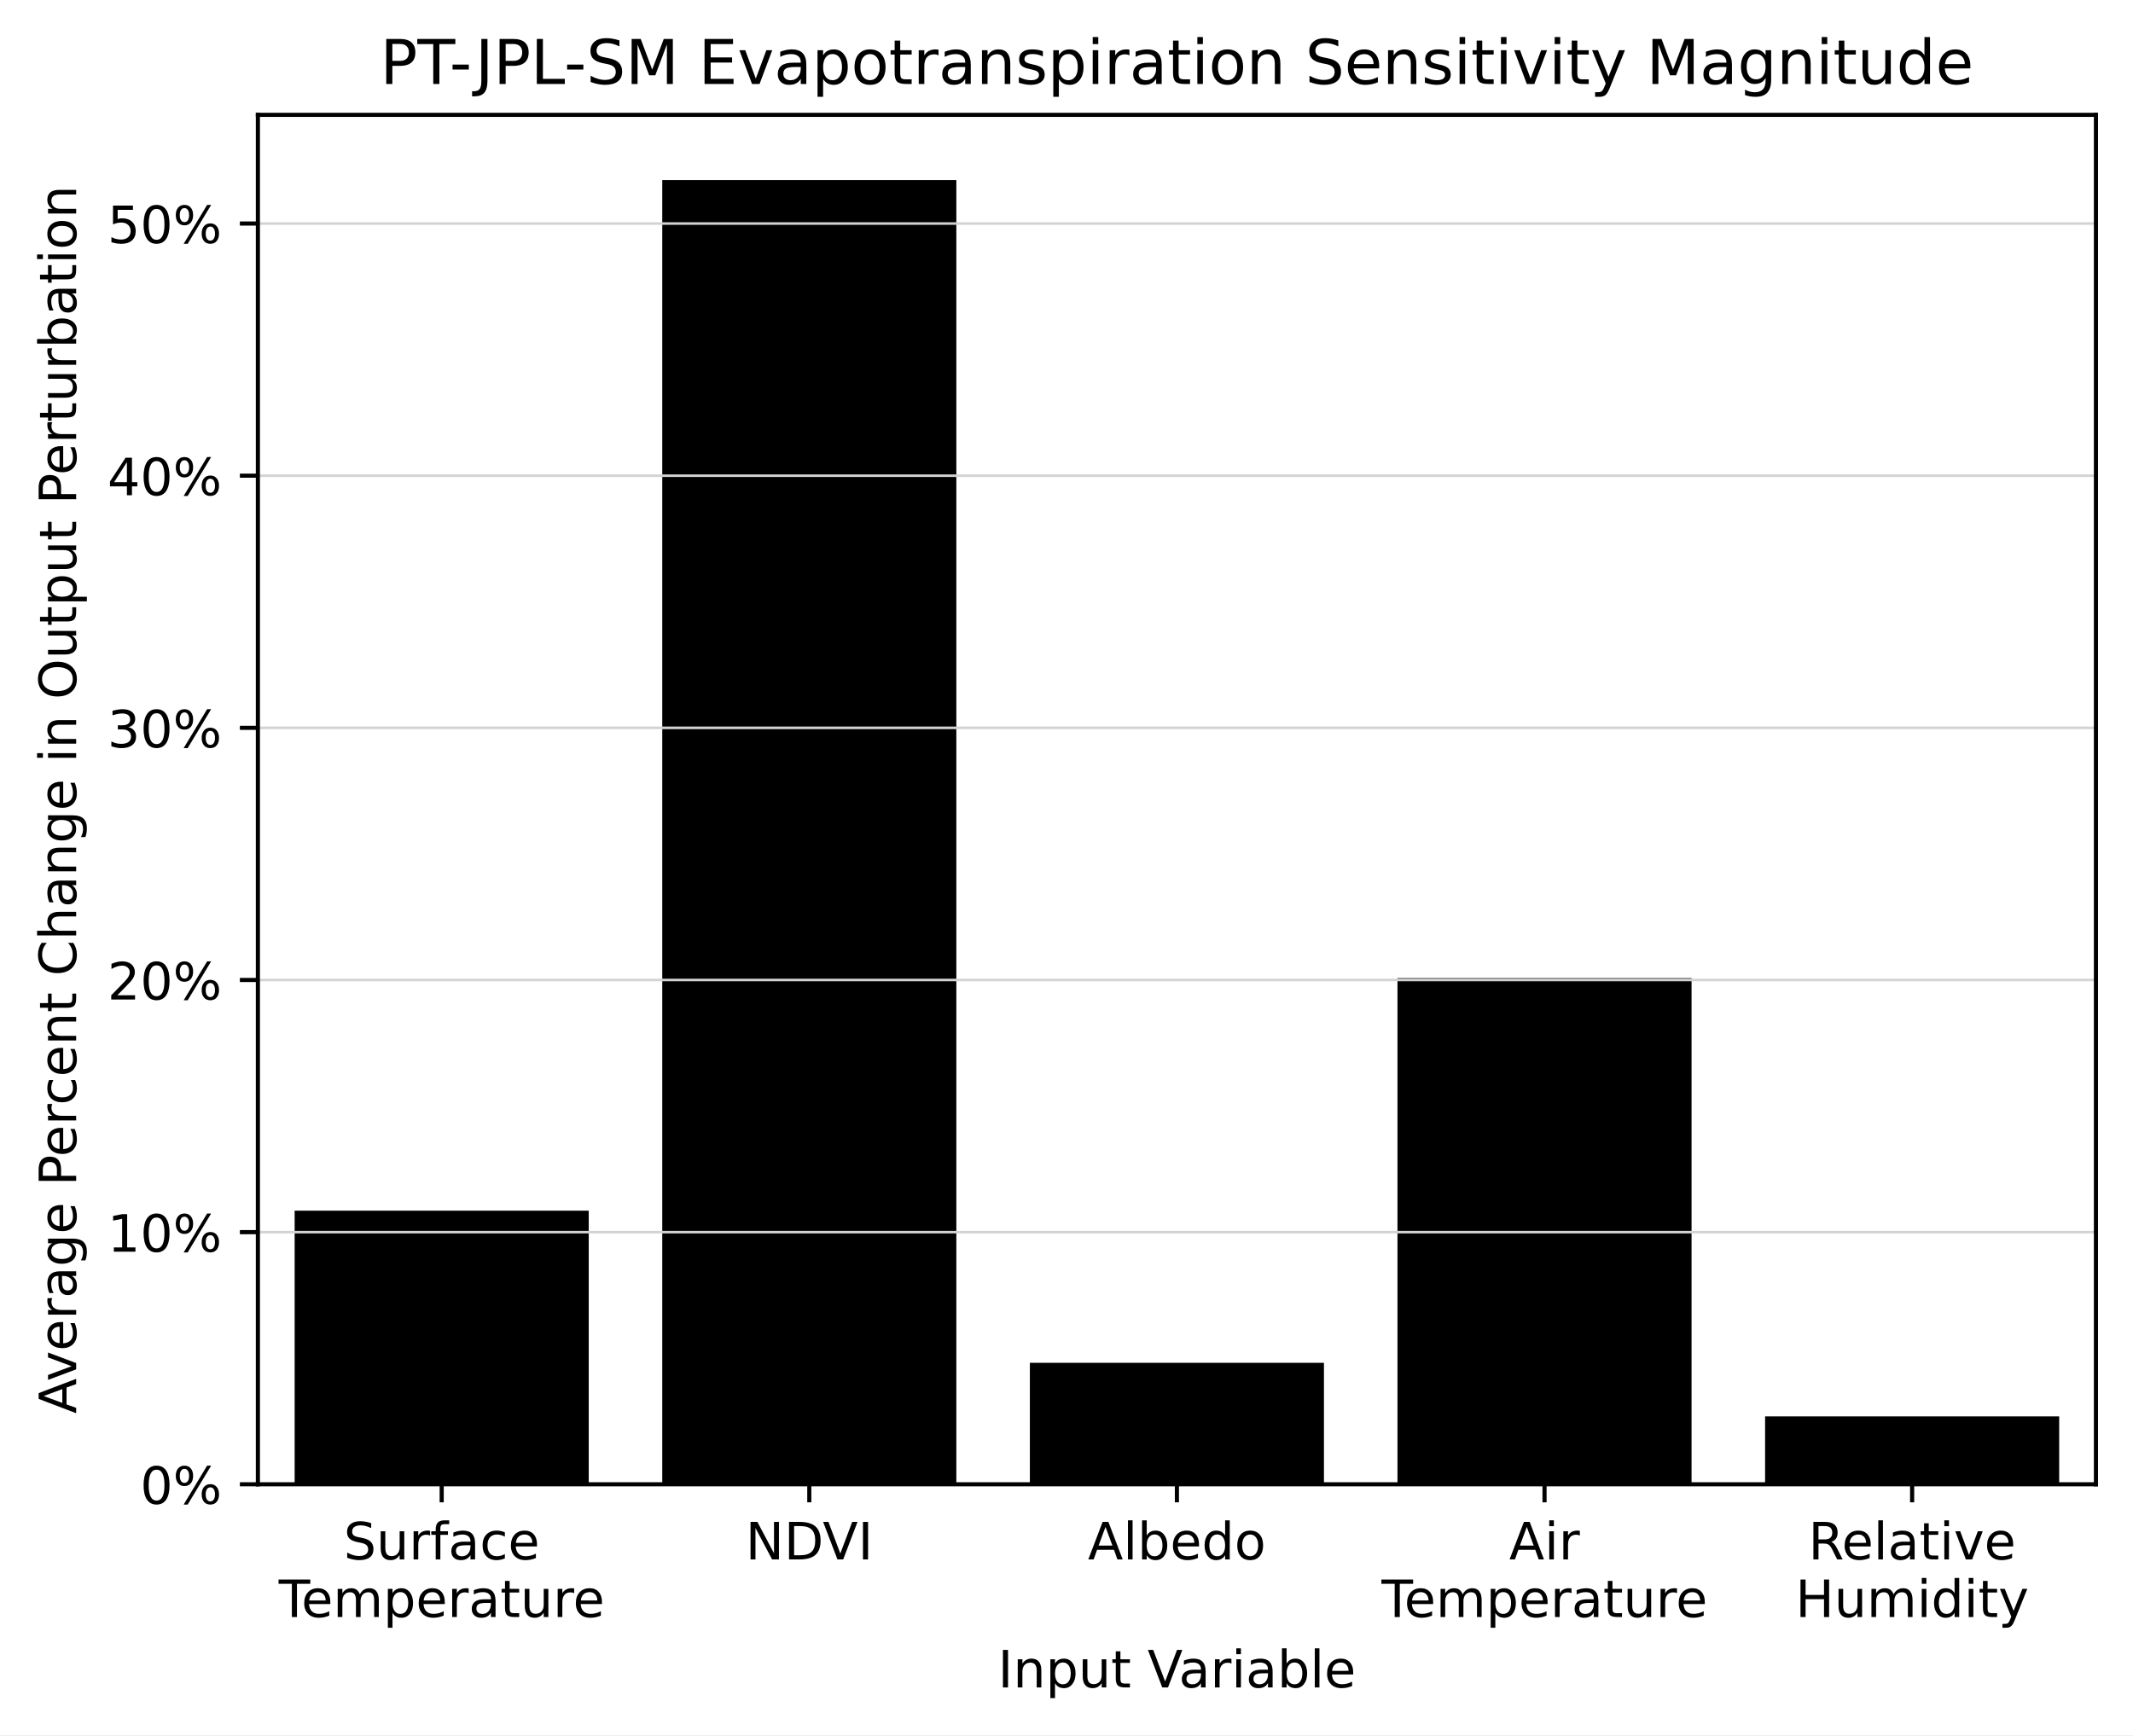
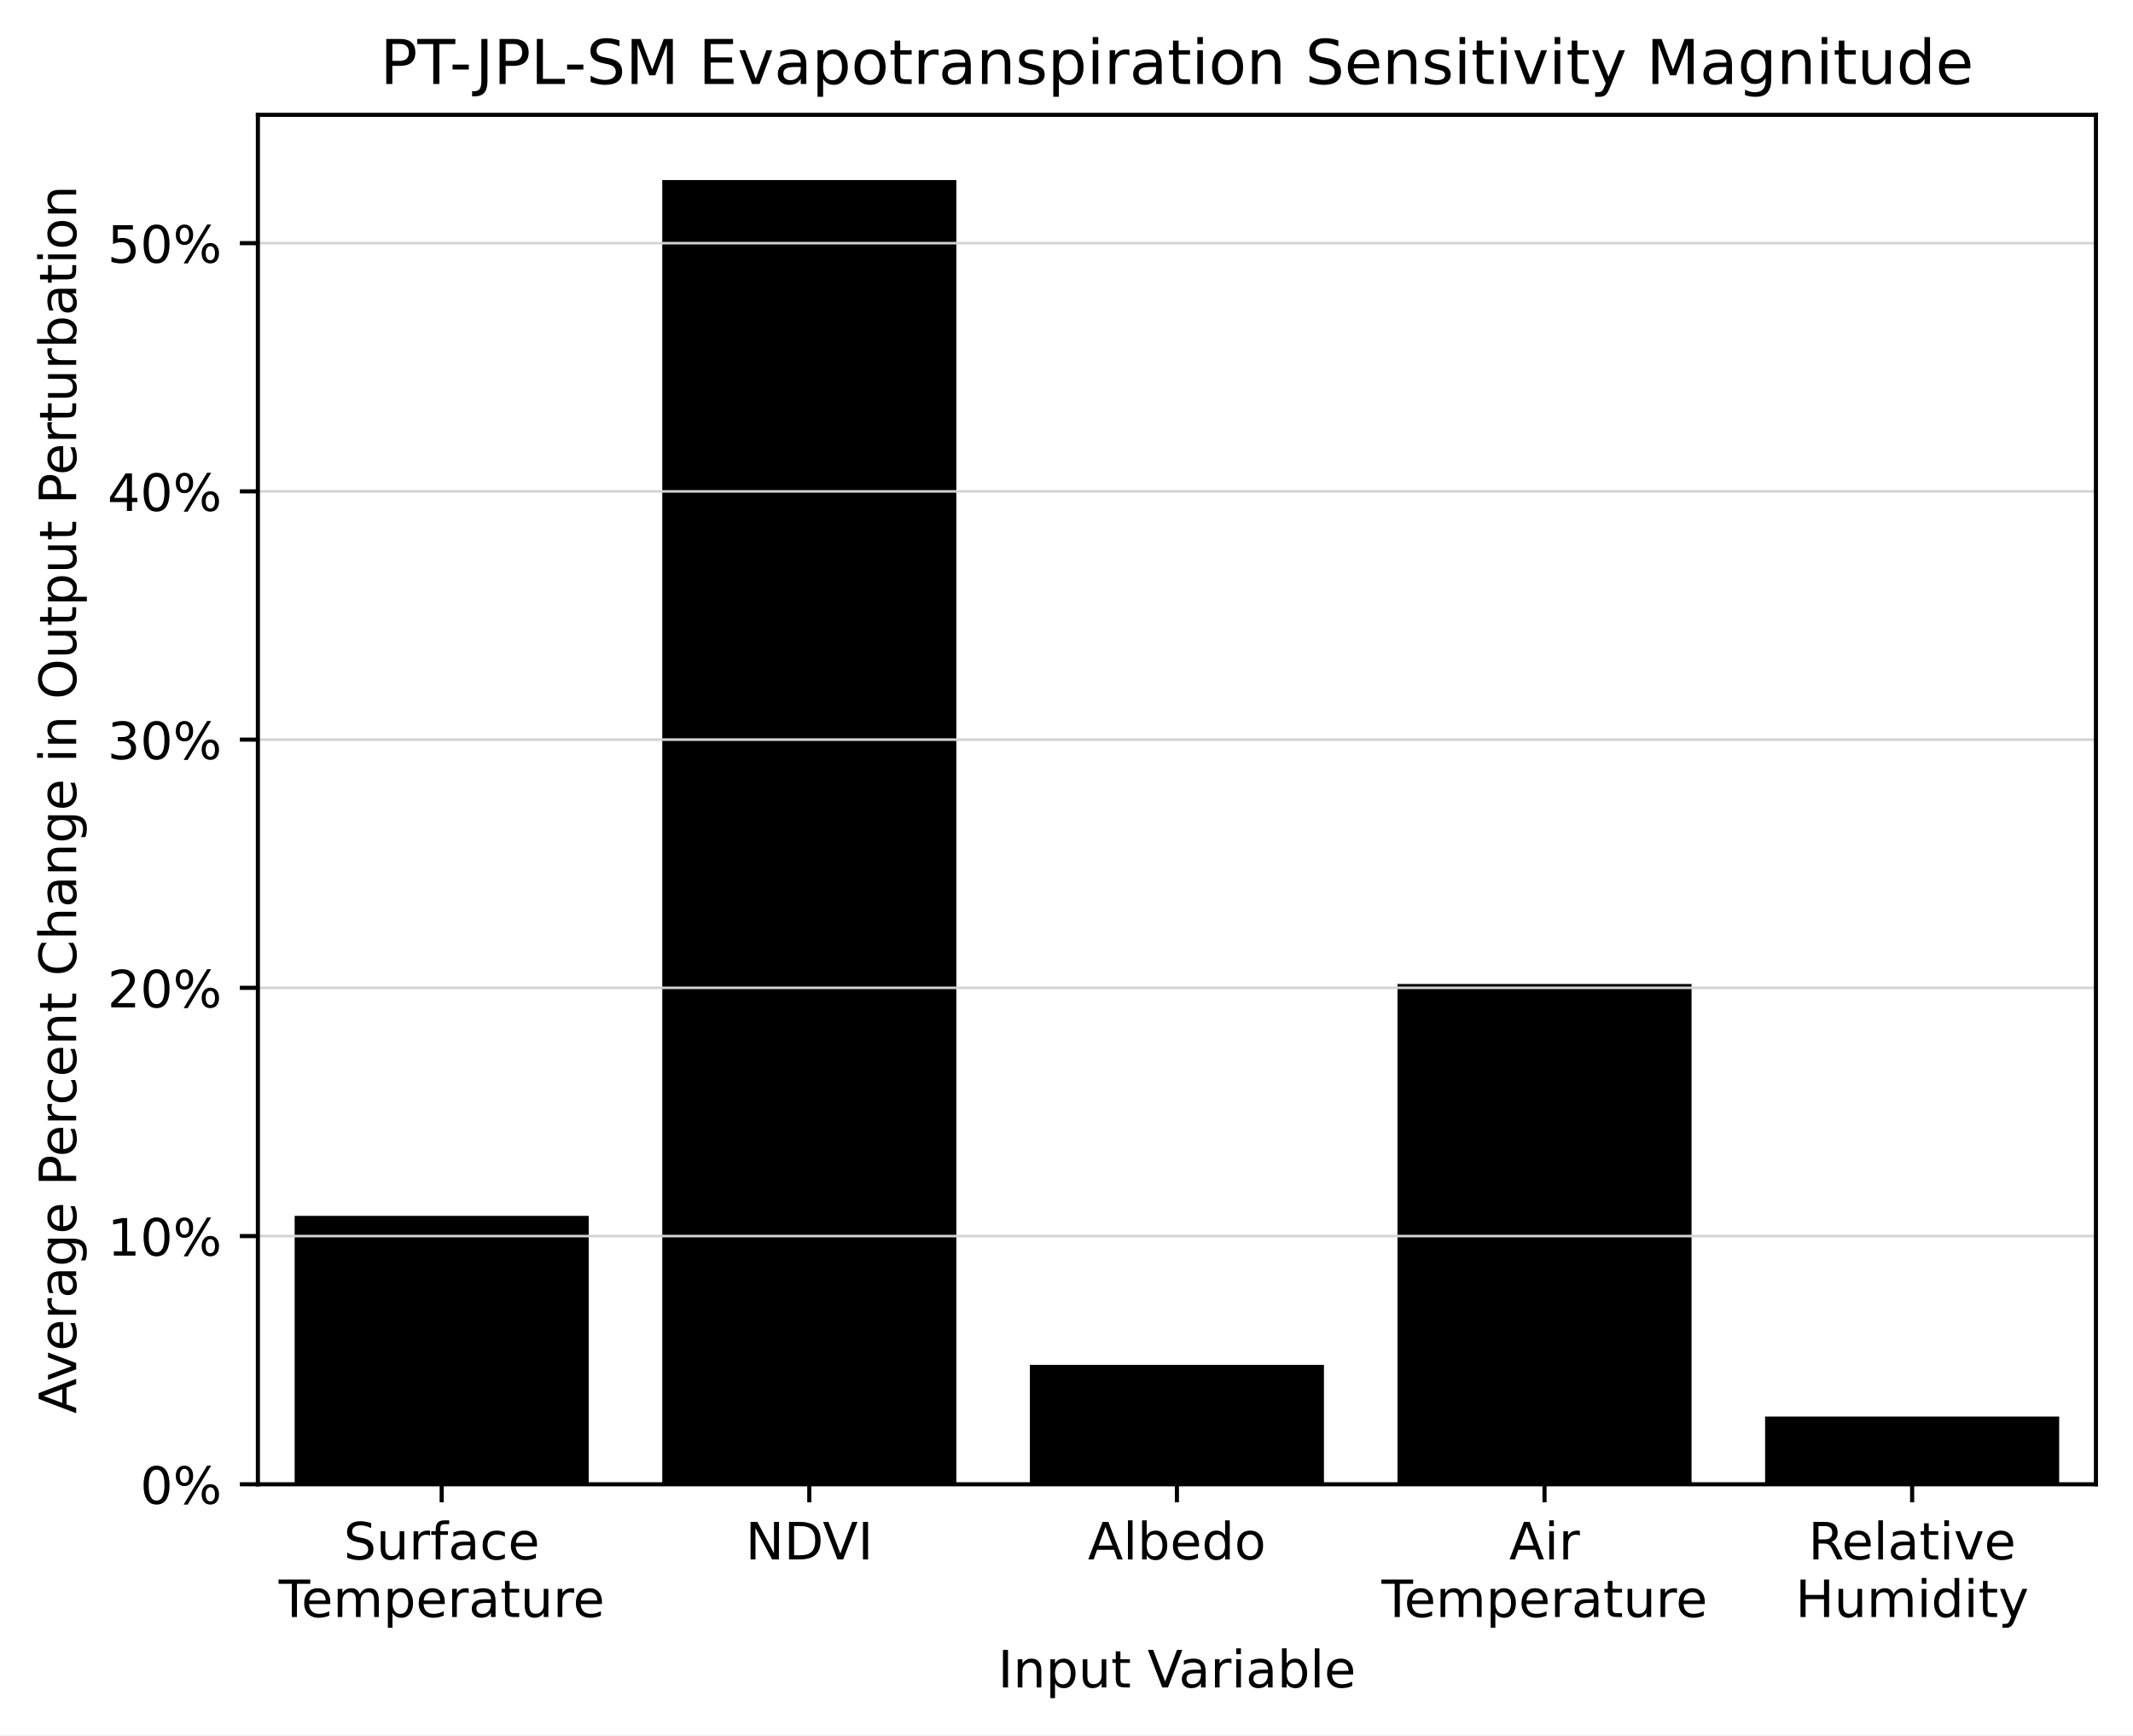
<svg xmlns="http://www.w3.org/2000/svg" xmlns:xlink="http://www.w3.org/1999/xlink" width="414.425pt" height="337.184pt" viewBox="0 0 414.425 337.184" version="1.1">
  <defs>
    <style type="text/css">*{stroke-linejoin: round; stroke-linecap: butt}</style>
  </defs>
  <g id="figure_1">
    <g id="patch_1">
      <path d="M 0 337.184  L 414.425 337.184  L 414.425 0  L 0 0  z " style="fill: #ffffff" />
    </g>
    <g id="axes_1">
      <g id="patch_2">
        <path d="M 50.105 288.43  L 407.225 288.43  L 407.225 22.318  L 50.105 22.318  z " style="fill: #ffffff" />
      </g>
      <g id="patch_3">
-         <path d="M 57.247 288.43  L 114.386 288.43  L 114.386 235.263  L 57.247 235.263  z " clip-path="url(#p937d902b0f)" />
+         <path d="M 57.247 288.43  L 114.386 288.43  L 114.386 236.271  L 57.247 236.271  z " clip-path="url(#p1e5cb70c70)" />
      </g>
      <g id="patch_4">
-         <path d="M 128.671 288.43  L 185.81 288.43  L 185.81 34.99  L 128.671 34.99  z " clip-path="url(#p937d902b0f)" />
+         <path d="M 128.671 288.43  L 185.81 288.43  L 185.81 34.99  L 128.671 34.99  z " clip-path="url(#p1e5cb70c70)" />
      </g>
      <g id="patch_5">
-         <path d="M 200.095 288.43  L 257.234 288.43  L 257.234 264.824  L 200.095 264.824  z " clip-path="url(#p937d902b0f)" />
+         <path d="M 200.095 288.43  L 257.234 288.43  L 257.234 265.218  L 200.095 265.218  z " clip-path="url(#p1e5cb70c70)" />
      </g>
      <g id="patch_6">
-         <path d="M 271.519 288.43  L 328.658 288.43  L 328.658 190.077  L 271.519 190.077  z " clip-path="url(#p937d902b0f)" />
+         <path d="M 271.519 288.43  L 328.658 288.43  L 328.658 191.206  L 271.519 191.206  z " clip-path="url(#p1e5cb70c70)" />
      </g>
      <g id="patch_7">
-         <path d="M 342.943 288.43  L 400.082 288.43  L 400.082 275.229  L 342.943 275.229  z " clip-path="url(#p937d902b0f)" />
+         <path d="M 342.943 288.43  L 400.082 288.43  L 400.082 275.267  L 342.943 275.267  z " clip-path="url(#p1e5cb70c70)" />
      </g>
      <g id="matplotlib.axis_1">
        <g id="xtick_1">
          <g id="line2d_1">
            <defs>
-               <path id="m891c4b755e" d="M 0 0  L 0 3.5  " style="stroke: #000000; stroke-width: 0.8" />
+               <path id="m67c8a18d00" d="M 0 0  L 0 3.5  " style="stroke: #000000; stroke-width: 0.8" />
            </defs>
            <g>
-               <use xlink:href="#m891c4b755e" x="85.817" y="288.43" style="stroke: #000000; stroke-width: 0.8" />
+               <use xlink:href="#m67c8a18d00" x="85.817" y="288.43" style="stroke: #000000; stroke-width: 0.8" />
            </g>
          </g>
          <g id="text_1">
            <g transform="translate(66.76825 303.0286) scale(0.1 -0.1)">
              <defs>
                <path id="DejaVuSans-53" d="M 3425 4513  L 3425 3897  Q 3066 4069 2747 4153  Q 2428 4238 2131 4238  Q 1616 4238 1336 4038  Q 1056 3838 1056 3469  Q 1056 3159 1242 3001  Q 1428 2844 1947 2747  L 2328 2669  Q 3034 2534 3370 2195  Q 3706 1856 3706 1288  Q 3706 609 3251 259  Q 2797 -91 1919 -91  Q 1588 -91 1214 -16  Q 841 59 441 206  L 441 856  Q 825 641 1194 531  Q 1563 422 1919 422  Q 2459 422 2753 634  Q 3047 847 3047 1241  Q 3047 1584 2836 1778  Q 2625 1972 2144 2069  L 1759 2144  Q 1053 2284 737 2584  Q 422 2884 422 3419  Q 422 4038 858 4394  Q 1294 4750 2059 4750  Q 2388 4750 2728 4690  Q 3069 4631 3425 4513  z " transform="scale(0.015625)" />
                <path id="DejaVuSans-75" d="M 544 1381  L 544 3500  L 1119 3500  L 1119 1403  Q 1119 906 1312 657  Q 1506 409 1894 409  Q 2359 409 2629 706  Q 2900 1003 2900 1516  L 2900 3500  L 3475 3500  L 3475 0  L 2900 0  L 2900 538  Q 2691 219 2414 64  Q 2138 -91 1772 -91  Q 1169 -91 856 284  Q 544 659 544 1381  z M 1991 3584  L 1991 3584  z " transform="scale(0.015625)" />
                <path id="DejaVuSans-72" d="M 2631 2963  Q 2534 3019 2420 3045  Q 2306 3072 2169 3072  Q 1681 3072 1420 2755  Q 1159 2438 1159 1844  L 1159 0  L 581 0  L 581 3500  L 1159 3500  L 1159 2956  Q 1341 3275 1631 3429  Q 1922 3584 2338 3584  Q 2397 3584 2469 3576  Q 2541 3569 2628 3553  L 2631 2963  z " transform="scale(0.015625)" />
                <path id="DejaVuSans-66" d="M 2375 4863  L 2375 4384  L 1825 4384  Q 1516 4384 1395 4259  Q 1275 4134 1275 3809  L 1275 3500  L 2222 3500  L 2222 3053  L 1275 3053  L 1275 0  L 697 0  L 697 3053  L 147 3053  L 147 3500  L 697 3500  L 697 3744  Q 697 4328 969 4595  Q 1241 4863 1831 4863  L 2375 4863  z " transform="scale(0.015625)" />
                <path id="DejaVuSans-61" d="M 2194 1759  Q 1497 1759 1228 1600  Q 959 1441 959 1056  Q 959 750 1161 570  Q 1363 391 1709 391  Q 2188 391 2477 730  Q 2766 1069 2766 1631  L 2766 1759  L 2194 1759  z M 3341 1997  L 3341 0  L 2766 0  L 2766 531  Q 2569 213 2275 61  Q 1981 -91 1556 -91  Q 1019 -91 701 211  Q 384 513 384 1019  Q 384 1609 779 1909  Q 1175 2209 1959 2209  L 2766 2209  L 2766 2266  Q 2766 2663 2505 2880  Q 2244 3097 1772 3097  Q 1472 3097 1187 3025  Q 903 2953 641 2809  L 641 3341  Q 956 3463 1253 3523  Q 1550 3584 1831 3584  Q 2591 3584 2966 3190  Q 3341 2797 3341 1997  z " transform="scale(0.015625)" />
                <path id="DejaVuSans-63" d="M 3122 3366  L 3122 2828  Q 2878 2963 2633 3030  Q 2388 3097 2138 3097  Q 1578 3097 1268 2742  Q 959 2388 959 1747  Q 959 1106 1268 751  Q 1578 397 2138 397  Q 2388 397 2633 464  Q 2878 531 3122 666  L 3122 134  Q 2881 22 2623 -34  Q 2366 -91 2075 -91  Q 1284 -91 818 406  Q 353 903 353 1747  Q 353 2603 823 3093  Q 1294 3584 2113 3584  Q 2378 3584 2631 3529  Q 2884 3475 3122 3366  z " transform="scale(0.015625)" />
                <path id="DejaVuSans-65" d="M 3597 1894  L 3597 1613  L 953 1613  Q 991 1019 1311 708  Q 1631 397 2203 397  Q 2534 397 2845 478  Q 3156 559 3463 722  L 3463 178  Q 3153 47 2828 -22  Q 2503 -91 2169 -91  Q 1331 -91 842 396  Q 353 884 353 1716  Q 353 2575 817 3079  Q 1281 3584 2069 3584  Q 2775 3584 3186 3129  Q 3597 2675 3597 1894  z M 3022 2063  Q 3016 2534 2758 2815  Q 2500 3097 2075 3097  Q 1594 3097 1305 2825  Q 1016 2553 972 2059  L 3022 2063  z " transform="scale(0.015625)" />
              </defs>
              <use xlink:href="#DejaVuSans-53" />
              <use xlink:href="#DejaVuSans-75" transform="translate(63.47656 0)" />
              <use xlink:href="#DejaVuSans-72" transform="translate(126.8555 0)" />
              <use xlink:href="#DejaVuSans-66" transform="translate(167.9688 0)" />
              <use xlink:href="#DejaVuSans-61" transform="translate(203.1738 0)" />
              <use xlink:href="#DejaVuSans-63" transform="translate(264.4531 0)" />
              <use xlink:href="#DejaVuSans-65" transform="translate(319.4336 0)" />
            </g>
            <g transform="translate(54.14716 314.2264) scale(0.1 -0.1)">
              <defs>
                <path id="DejaVuSans-54" d="M -19 4666  L 3928 4666  L 3928 4134  L 2272 4134  L 2272 0  L 1638 0  L 1638 4134  L -19 4134  L -19 4666  z " transform="scale(0.015625)" />
                <path id="DejaVuSans-6d" d="M 3328 2828  Q 3544 3216 3844 3400  Q 4144 3584 4550 3584  Q 5097 3584 5394 3201  Q 5691 2819 5691 2113  L 5691 0  L 5113 0  L 5113 2094  Q 5113 2597 4934 2840  Q 4756 3084 4391 3084  Q 3944 3084 3684 2787  Q 3425 2491 3425 1978  L 3425 0  L 2847 0  L 2847 2094  Q 2847 2600 2669 2842  Q 2491 3084 2119 3084  Q 1678 3084 1418 2786  Q 1159 2488 1159 1978  L 1159 0  L 581 0  L 581 3500  L 1159 3500  L 1159 2956  Q 1356 3278 1631 3431  Q 1906 3584 2284 3584  Q 2666 3584 2933 3390  Q 3200 3197 3328 2828  z " transform="scale(0.015625)" />
                <path id="DejaVuSans-70" d="M 1159 525  L 1159 -1331  L 581 -1331  L 581 3500  L 1159 3500  L 1159 2969  Q 1341 3281 1617 3432  Q 1894 3584 2278 3584  Q 2916 3584 3314 3078  Q 3713 2572 3713 1747  Q 3713 922 3314 415  Q 2916 -91 2278 -91  Q 1894 -91 1617 61  Q 1341 213 1159 525  z M 3116 1747  Q 3116 2381 2855 2742  Q 2594 3103 2138 3103  Q 1681 3103 1420 2742  Q 1159 2381 1159 1747  Q 1159 1113 1420 752  Q 1681 391 2138 391  Q 2594 391 2855 752  Q 3116 1113 3116 1747  z " transform="scale(0.015625)" />
                <path id="DejaVuSans-74" d="M 1172 4494  L 1172 3500  L 2356 3500  L 2356 3053  L 1172 3053  L 1172 1153  Q 1172 725 1289 603  Q 1406 481 1766 481  L 2356 481  L 2356 0  L 1766 0  Q 1100 0 847 248  Q 594 497 594 1153  L 594 3053  L 172 3053  L 172 3500  L 594 3500  L 594 4494  L 1172 4494  z " transform="scale(0.015625)" />
              </defs>
              <use xlink:href="#DejaVuSans-54" />
              <use xlink:href="#DejaVuSans-65" transform="translate(44.08398 0)" />
              <use xlink:href="#DejaVuSans-6d" transform="translate(105.6074 0)" />
              <use xlink:href="#DejaVuSans-70" transform="translate(203.0195 0)" />
              <use xlink:href="#DejaVuSans-65" transform="translate(266.4961 0)" />
              <use xlink:href="#DejaVuSans-72" transform="translate(328.0195 0)" />
              <use xlink:href="#DejaVuSans-61" transform="translate(369.1328 0)" />
              <use xlink:href="#DejaVuSans-74" transform="translate(430.4121 0)" />
              <use xlink:href="#DejaVuSans-75" transform="translate(469.6211 0)" />
              <use xlink:href="#DejaVuSans-72" transform="translate(533 0)" />
              <use xlink:href="#DejaVuSans-65" transform="translate(571.8633 0)" />
            </g>
          </g>
        </g>
        <g id="xtick_2">
          <g id="line2d_2">
            <g>
-               <use xlink:href="#m891c4b755e" x="157.241" y="288.43" style="stroke: #000000; stroke-width: 0.8" />
+               <use xlink:href="#m67c8a18d00" x="157.241" y="288.43" style="stroke: #000000; stroke-width: 0.8" />
            </g>
          </g>
          <g id="text_2">
            <g transform="translate(144.8423 303.0286) scale(0.1 -0.1)">
              <defs>
                <path id="DejaVuSans-4e" d="M 628 4666  L 1478 4666  L 3547 763  L 3547 4666  L 4159 4666  L 4159 0  L 3309 0  L 1241 3903  L 1241 0  L 628 0  L 628 4666  z " transform="scale(0.015625)" />
                <path id="DejaVuSans-44" d="M 1259 4147  L 1259 519  L 2022 519  Q 2988 519 3436 956  Q 3884 1394 3884 2338  Q 3884 3275 3436 3711  Q 2988 4147 2022 4147  L 1259 4147  z M 628 4666  L 1925 4666  Q 3281 4666 3915 4102  Q 4550 3538 4550 2338  Q 4550 1131 3912 565  Q 3275 0 1925 0  L 628 0  L 628 4666  z " transform="scale(0.015625)" />
                <path id="DejaVuSans-56" d="M 1831 0  L 50 4666  L 709 4666  L 2188 738  L 3669 4666  L 4325 4666  L 2547 0  L 1831 0  z " transform="scale(0.015625)" />
                <path id="DejaVuSans-49" d="M 628 4666  L 1259 4666  L 1259 0  L 628 0  L 628 4666  z " transform="scale(0.015625)" />
              </defs>
              <use xlink:href="#DejaVuSans-4e" />
              <use xlink:href="#DejaVuSans-44" transform="translate(74.80469 0)" />
              <use xlink:href="#DejaVuSans-56" transform="translate(150.0566 0)" />
              <use xlink:href="#DejaVuSans-49" transform="translate(218.4648 0)" />
            </g>
          </g>
        </g>
        <g id="xtick_3">
          <g id="line2d_3">
            <g>
-               <use xlink:href="#m891c4b755e" x="228.665" y="288.43" style="stroke: #000000; stroke-width: 0.8" />
+               <use xlink:href="#m67c8a18d00" x="228.665" y="288.43" style="stroke: #000000; stroke-width: 0.8" />
            </g>
          </g>
          <g id="text_3">
            <g transform="translate(211.3709 303.0286) scale(0.1 -0.1)">
              <defs>
                <path id="DejaVuSans-41" d="M 2188 4044  L 1331 1722  L 3047 1722  L 2188 4044  z M 1831 4666  L 2547 4666  L 4325 0  L 3669 0  L 3244 1197  L 1141 1197  L 716 0  L 50 0  L 1831 4666  z " transform="scale(0.015625)" />
                <path id="DejaVuSans-6c" d="M 603 4863  L 1178 4863  L 1178 0  L 603 0  L 603 4863  z " transform="scale(0.015625)" />
                <path id="DejaVuSans-62" d="M 3116 1747  Q 3116 2381 2855 2742  Q 2594 3103 2138 3103  Q 1681 3103 1420 2742  Q 1159 2381 1159 1747  Q 1159 1113 1420 752  Q 1681 391 2138 391  Q 2594 391 2855 752  Q 3116 1113 3116 1747  z M 1159 2969  Q 1341 3281 1617 3432  Q 1894 3584 2278 3584  Q 2916 3584 3314 3078  Q 3713 2572 3713 1747  Q 3713 922 3314 415  Q 2916 -91 2278 -91  Q 1894 -91 1617 61  Q 1341 213 1159 525  L 1159 0  L 581 0  L 581 4863  L 1159 4863  L 1159 2969  z " transform="scale(0.015625)" />
                <path id="DejaVuSans-64" d="M 2906 2969  L 2906 4863  L 3481 4863  L 3481 0  L 2906 0  L 2906 525  Q 2725 213 2448 61  Q 2172 -91 1784 -91  Q 1150 -91 751 415  Q 353 922 353 1747  Q 353 2572 751 3078  Q 1150 3584 1784 3584  Q 2172 3584 2448 3432  Q 2725 3281 2906 2969  z M 947 1747  Q 947 1113 1208 752  Q 1469 391 1925 391  Q 2381 391 2643 752  Q 2906 1113 2906 1747  Q 2906 2381 2643 2742  Q 2381 3103 1925 3103  Q 1469 3103 1208 2742  Q 947 2381 947 1747  z " transform="scale(0.015625)" />
                <path id="DejaVuSans-6f" d="M 1959 3097  Q 1497 3097 1228 2736  Q 959 2375 959 1747  Q 959 1119 1226 758  Q 1494 397 1959 397  Q 2419 397 2687 759  Q 2956 1122 2956 1747  Q 2956 2369 2687 2733  Q 2419 3097 1959 3097  z M 1959 3584  Q 2709 3584 3137 3096  Q 3566 2609 3566 1747  Q 3566 888 3137 398  Q 2709 -91 1959 -91  Q 1206 -91 779 398  Q 353 888 353 1747  Q 353 2609 779 3096  Q 1206 3584 1959 3584  z " transform="scale(0.015625)" />
              </defs>
              <use xlink:href="#DejaVuSans-41" />
              <use xlink:href="#DejaVuSans-6c" transform="translate(68.4082 0)" />
              <use xlink:href="#DejaVuSans-62" transform="translate(96.19141 0)" />
              <use xlink:href="#DejaVuSans-65" transform="translate(159.668 0)" />
              <use xlink:href="#DejaVuSans-64" transform="translate(221.1914 0)" />
              <use xlink:href="#DejaVuSans-6f" transform="translate(284.668 0)" />
            </g>
          </g>
        </g>
        <g id="xtick_4">
          <g id="line2d_4">
            <g>
-               <use xlink:href="#m891c4b755e" x="300.089" y="288.43" style="stroke: #000000; stroke-width: 0.8" />
+               <use xlink:href="#m67c8a18d00" x="300.089" y="288.43" style="stroke: #000000; stroke-width: 0.8" />
            </g>
          </g>
          <g id="text_4">
            <g transform="translate(293.2238 303.0286) scale(0.1 -0.1)">
              <defs>
                <path id="DejaVuSans-69" d="M 603 3500  L 1178 3500  L 1178 0  L 603 0  L 603 3500  z M 603 4863  L 1178 4863  L 1178 4134  L 603 4134  L 603 4863  z " transform="scale(0.015625)" />
              </defs>
              <use xlink:href="#DejaVuSans-41" />
              <use xlink:href="#DejaVuSans-69" transform="translate(68.4082 0)" />
              <use xlink:href="#DejaVuSans-72" transform="translate(96.19141 0)" />
            </g>
            <g transform="translate(268.4192 314.2264) scale(0.1 -0.1)">
              <use xlink:href="#DejaVuSans-54" />
              <use xlink:href="#DejaVuSans-65" transform="translate(44.08398 0)" />
              <use xlink:href="#DejaVuSans-6d" transform="translate(105.6074 0)" />
              <use xlink:href="#DejaVuSans-70" transform="translate(203.0195 0)" />
              <use xlink:href="#DejaVuSans-65" transform="translate(266.4961 0)" />
              <use xlink:href="#DejaVuSans-72" transform="translate(328.0195 0)" />
              <use xlink:href="#DejaVuSans-61" transform="translate(369.1328 0)" />
              <use xlink:href="#DejaVuSans-74" transform="translate(430.4121 0)" />
              <use xlink:href="#DejaVuSans-75" transform="translate(469.6211 0)" />
              <use xlink:href="#DejaVuSans-72" transform="translate(533 0)" />
              <use xlink:href="#DejaVuSans-65" transform="translate(571.8633 0)" />
            </g>
          </g>
        </g>
        <g id="xtick_5">
          <g id="line2d_5">
            <g>
-               <use xlink:href="#m891c4b755e" x="371.513" y="288.43" style="stroke: #000000; stroke-width: 0.8" />
+               <use xlink:href="#m67c8a18d00" x="371.513" y="288.43" style="stroke: #000000; stroke-width: 0.8" />
            </g>
          </g>
          <g id="text_5">
            <g transform="translate(351.3486 303.0286) scale(0.1 -0.1)">
              <defs>
                <path id="DejaVuSans-52" d="M 2841 2188  Q 3044 2119 3236 1894  Q 3428 1669 3622 1275  L 4263 0  L 3584 0  L 2988 1197  Q 2756 1666 2539 1819  Q 2322 1972 1947 1972  L 1259 1972  L 1259 0  L 628 0  L 628 4666  L 2053 4666  Q 2853 4666 3247 4331  Q 3641 3997 3641 3322  Q 3641 2881 3436 2590  Q 3231 2300 2841 2188  z M 1259 4147  L 1259 2491  L 2053 2491  Q 2509 2491 2742 2702  Q 2975 2913 2975 3322  Q 2975 3731 2742 3939  Q 2509 4147 2053 4147  L 1259 4147  z " transform="scale(0.015625)" />
                <path id="DejaVuSans-76" d="M 191 3500  L 800 3500  L 1894 563  L 2988 3500  L 3597 3500  L 2284 0  L 1503 0  L 191 3500  z " transform="scale(0.015625)" />
              </defs>
              <use xlink:href="#DejaVuSans-52" />
              <use xlink:href="#DejaVuSans-65" transform="translate(64.98242 0)" />
              <use xlink:href="#DejaVuSans-6c" transform="translate(126.5059 0)" />
              <use xlink:href="#DejaVuSans-61" transform="translate(154.2891 0)" />
              <use xlink:href="#DejaVuSans-74" transform="translate(215.5684 0)" />
              <use xlink:href="#DejaVuSans-69" transform="translate(254.7773 0)" />
              <use xlink:href="#DejaVuSans-76" transform="translate(282.5605 0)" />
              <use xlink:href="#DejaVuSans-65" transform="translate(341.7402 0)" />
            </g>
            <g transform="translate(348.8416 314.2264) scale(0.1 -0.1)">
              <defs>
                <path id="DejaVuSans-48" d="M 628 4666  L 1259 4666  L 1259 2753  L 3553 2753  L 3553 4666  L 4184 4666  L 4184 0  L 3553 0  L 3553 2222  L 1259 2222  L 1259 0  L 628 0  L 628 4666  z " transform="scale(0.015625)" />
                <path id="DejaVuSans-79" d="M 2059 -325  Q 1816 -950 1584 -1140  Q 1353 -1331 966 -1331  L 506 -1331  L 506 -850  L 844 -850  Q 1081 -850 1212 -737  Q 1344 -625 1503 -206  L 1606 56  L 191 3500  L 800 3500  L 1894 763  L 2988 3500  L 3597 3500  L 2059 -325  z " transform="scale(0.015625)" />
              </defs>
              <use xlink:href="#DejaVuSans-48" />
              <use xlink:href="#DejaVuSans-75" transform="translate(75.19531 0)" />
              <use xlink:href="#DejaVuSans-6d" transform="translate(138.5742 0)" />
              <use xlink:href="#DejaVuSans-69" transform="translate(235.9863 0)" />
              <use xlink:href="#DejaVuSans-64" transform="translate(263.7695 0)" />
              <use xlink:href="#DejaVuSans-69" transform="translate(327.2461 0)" />
              <use xlink:href="#DejaVuSans-74" transform="translate(355.0293 0)" />
              <use xlink:href="#DejaVuSans-79" transform="translate(394.2383 0)" />
            </g>
          </g>
        </g>
        <g id="text_6">
          <g transform="translate(193.8834 327.9045) scale(0.1 -0.1)">
            <defs>
              <path id="DejaVuSans-6e" d="M 3513 2113  L 3513 0  L 2938 0  L 2938 2094  Q 2938 2591 2744 2837  Q 2550 3084 2163 3084  Q 1697 3084 1428 2787  Q 1159 2491 1159 1978  L 1159 0  L 581 0  L 581 3500  L 1159 3500  L 1159 2956  Q 1366 3272 1645 3428  Q 1925 3584 2291 3584  Q 2894 3584 3203 3211  Q 3513 2838 3513 2113  z " transform="scale(0.015625)" />
              <path id="DejaVuSans-20" transform="scale(0.015625)" />
            </defs>
            <use xlink:href="#DejaVuSans-49" />
            <use xlink:href="#DejaVuSans-6e" transform="translate(29.49219 0)" />
            <use xlink:href="#DejaVuSans-70" transform="translate(92.87109 0)" />
            <use xlink:href="#DejaVuSans-75" transform="translate(156.3477 0)" />
            <use xlink:href="#DejaVuSans-74" transform="translate(219.7266 0)" />
            <use xlink:href="#DejaVuSans-20" transform="translate(258.9355 0)" />
            <use xlink:href="#DejaVuSans-56" transform="translate(290.7227 0)" />
            <use xlink:href="#DejaVuSans-61" transform="translate(351.3809 0)" />
            <use xlink:href="#DejaVuSans-72" transform="translate(412.6602 0)" />
            <use xlink:href="#DejaVuSans-69" transform="translate(453.7734 0)" />
            <use xlink:href="#DejaVuSans-61" transform="translate(481.5566 0)" />
            <use xlink:href="#DejaVuSans-62" transform="translate(542.8359 0)" />
            <use xlink:href="#DejaVuSans-6c" transform="translate(606.3125 0)" />
            <use xlink:href="#DejaVuSans-65" transform="translate(634.0957 0)" />
          </g>
        </g>
      </g>
      <g id="matplotlib.axis_2">
        <g id="ytick_1">
          <g id="line2d_6">
-             <path d="M 50.105 288.43  L 407.225 288.43  " clip-path="url(#p937d902b0f)" style="fill: none; stroke: #d3d3d3; stroke-width: 0.5; stroke-linecap: square" />
+             <path d="M 50.105 288.43  L 407.225 288.43  " clip-path="url(#p1e5cb70c70)" style="fill: none; stroke: #d3d3d3; stroke-width: 0.5; stroke-linecap: square" />
          </g>
          <g id="line2d_7">
            <defs>
-               <path id="mdaeaf5d978" d="M 0 0  L -3.5 0  " style="stroke: #000000; stroke-width: 0.8" />
+               <path id="m267cf92673" d="M 0 0  L -3.5 0  " style="stroke: #000000; stroke-width: 0.8" />
            </defs>
            <g>
-               <use xlink:href="#mdaeaf5d978" x="50.105" y="288.43" style="stroke: #000000; stroke-width: 0.8" />
+               <use xlink:href="#m267cf92673" x="50.105" y="288.43" style="stroke: #000000; stroke-width: 0.8" />
            </g>
          </g>
          <g id="text_7">
            <g transform="translate(27.24063 292.2293) scale(0.1 -0.1)">
              <defs>
                <path id="DejaVuSans-30" d="M 2034 4250  Q 1547 4250 1301 3770  Q 1056 3291 1056 2328  Q 1056 1369 1301 889  Q 1547 409 2034 409  Q 2525 409 2770 889  Q 3016 1369 3016 2328  Q 3016 3291 2770 3770  Q 2525 4250 2034 4250  z M 2034 4750  Q 2819 4750 3233 4129  Q 3647 3509 3647 2328  Q 3647 1150 3233 529  Q 2819 -91 2034 -91  Q 1250 -91 836 529  Q 422 1150 422 2328  Q 422 3509 836 4129  Q 1250 4750 2034 4750  z " transform="scale(0.015625)" />
                <path id="DejaVuSans-25" d="M 4653 2053  Q 4381 2053 4226 1822  Q 4072 1591 4072 1178  Q 4072 772 4226 539  Q 4381 306 4653 306  Q 4919 306 5073 539  Q 5228 772 5228 1178  Q 5228 1588 5073 1820  Q 4919 2053 4653 2053  z M 4653 2450  Q 5147 2450 5437 2106  Q 5728 1763 5728 1178  Q 5728 594 5436 251  Q 5144 -91 4653 -91  Q 4153 -91 3862 251  Q 3572 594 3572 1178  Q 3572 1766 3864 2108  Q 4156 2450 4653 2450  z M 1428 4353  Q 1159 4353 1004 4120  Q 850 3888 850 3481  Q 850 3069 1003 2837  Q 1156 2606 1428 2606  Q 1700 2606 1854 2837  Q 2009 3069 2009 3481  Q 2009 3884 1853 4118  Q 1697 4353 1428 4353  z M 4250 4750  L 4750 4750  L 1831 -91  L 1331 -91  L 4250 4750  z M 1428 4750  Q 1922 4750 2215 4408  Q 2509 4066 2509 3481  Q 2509 2891 2217 2550  Q 1925 2209 1428 2209  Q 931 2209 642 2551  Q 353 2894 353 3481  Q 353 4063 643 4406  Q 934 4750 1428 4750  z " transform="scale(0.015625)" />
              </defs>
              <use xlink:href="#DejaVuSans-30" />
              <use xlink:href="#DejaVuSans-25" transform="translate(63.62305 0)" />
            </g>
          </g>
        </g>
        <g id="ytick_2">
          <g id="line2d_8">
-             <path d="M 50.105 239.432  L 407.225 239.432  " clip-path="url(#p937d902b0f)" style="fill: none; stroke: #d3d3d3; stroke-width: 0.5; stroke-linecap: square" />
+             <path d="M 50.105 240.194  L 407.225 240.194  " clip-path="url(#p1e5cb70c70)" style="fill: none; stroke: #d3d3d3; stroke-width: 0.5; stroke-linecap: square" />
          </g>
          <g id="line2d_9">
            <g>
-               <use xlink:href="#mdaeaf5d978" x="50.105" y="239.432" style="stroke: #000000; stroke-width: 0.8" />
+               <use xlink:href="#m267cf92673" x="50.105" y="240.194" style="stroke: #000000; stroke-width: 0.8" />
            </g>
          </g>
          <g id="text_8">
-             <g transform="translate(20.87813 243.2308) scale(0.1 -0.1)">
+             <g transform="translate(20.87813 243.9934) scale(0.1 -0.1)">
              <defs>
                <path id="DejaVuSans-31" d="M 794 531  L 1825 531  L 1825 4091  L 703 3866  L 703 4441  L 1819 4666  L 2450 4666  L 2450 531  L 3481 531  L 3481 0  L 794 0  L 794 531  z " transform="scale(0.015625)" />
              </defs>
              <use xlink:href="#DejaVuSans-31" />
              <use xlink:href="#DejaVuSans-30" transform="translate(63.62305 0)" />
              <use xlink:href="#DejaVuSans-25" transform="translate(127.2461 0)" />
            </g>
          </g>
        </g>
        <g id="ytick_3">
          <g id="line2d_10">
-             <path d="M 50.105 190.433  L 407.225 190.433  " clip-path="url(#p937d902b0f)" style="fill: none; stroke: #d3d3d3; stroke-width: 0.5; stroke-linecap: square" />
+             <path d="M 50.105 191.958  L 407.225 191.958  " clip-path="url(#p1e5cb70c70)" style="fill: none; stroke: #d3d3d3; stroke-width: 0.5; stroke-linecap: square" />
          </g>
          <g id="line2d_11">
            <g>
-               <use xlink:href="#mdaeaf5d978" x="50.105" y="190.433" style="stroke: #000000; stroke-width: 0.8" />
+               <use xlink:href="#m267cf92673" x="50.105" y="191.958" style="stroke: #000000; stroke-width: 0.8" />
            </g>
          </g>
          <g id="text_9">
-             <g transform="translate(20.87813 194.2322) scale(0.1 -0.1)">
+             <g transform="translate(20.87813 195.7574) scale(0.1 -0.1)">
              <defs>
                <path id="DejaVuSans-32" d="M 1228 531  L 3431 531  L 3431 0  L 469 0  L 469 531  Q 828 903 1448 1529  Q 2069 2156 2228 2338  Q 2531 2678 2651 2914  Q 2772 3150 2772 3378  Q 2772 3750 2511 3984  Q 2250 4219 1831 4219  Q 1534 4219 1204 4116  Q 875 4013 500 3803  L 500 4441  Q 881 4594 1212 4672  Q 1544 4750 1819 4750  Q 2544 4750 2975 4387  Q 3406 4025 3406 3419  Q 3406 3131 3298 2873  Q 3191 2616 2906 2266  Q 2828 2175 2409 1742  Q 1991 1309 1228 531  z " transform="scale(0.015625)" />
              </defs>
              <use xlink:href="#DejaVuSans-32" />
              <use xlink:href="#DejaVuSans-30" transform="translate(63.62305 0)" />
              <use xlink:href="#DejaVuSans-25" transform="translate(127.2461 0)" />
            </g>
          </g>
        </g>
        <g id="ytick_4">
          <g id="line2d_12">
-             <path d="M 50.105 141.434  L 407.225 141.434  " clip-path="url(#p937d902b0f)" style="fill: none; stroke: #d3d3d3; stroke-width: 0.5; stroke-linecap: square" />
+             <path d="M 50.105 143.722  L 407.225 143.722  " clip-path="url(#p1e5cb70c70)" style="fill: none; stroke: #d3d3d3; stroke-width: 0.5; stroke-linecap: square" />
          </g>
          <g id="line2d_13">
            <g>
-               <use xlink:href="#mdaeaf5d978" x="50.105" y="141.434" style="stroke: #000000; stroke-width: 0.8" />
+               <use xlink:href="#m267cf92673" x="50.105" y="143.722" style="stroke: #000000; stroke-width: 0.8" />
            </g>
          </g>
          <g id="text_10">
-             <g transform="translate(20.87813 145.2337) scale(0.1 -0.1)">
+             <g transform="translate(20.87813 147.5215) scale(0.1 -0.1)">
              <defs>
                <path id="DejaVuSans-33" d="M 2597 2516  Q 3050 2419 3304 2112  Q 3559 1806 3559 1356  Q 3559 666 3084 287  Q 2609 -91 1734 -91  Q 1441 -91 1130 -33  Q 819 25 488 141  L 488 750  Q 750 597 1062 519  Q 1375 441 1716 441  Q 2309 441 2620 675  Q 2931 909 2931 1356  Q 2931 1769 2642 2001  Q 2353 2234 1838 2234  L 1294 2234  L 1294 2753  L 1863 2753  Q 2328 2753 2575 2939  Q 2822 3125 2822 3475  Q 2822 3834 2567 4026  Q 2313 4219 1838 4219  Q 1578 4219 1281 4162  Q 984 4106 628 3988  L 628 4550  Q 988 4650 1302 4700  Q 1616 4750 1894 4750  Q 2613 4750 3031 4423  Q 3450 4097 3450 3541  Q 3450 3153 3228 2886  Q 3006 2619 2597 2516  z " transform="scale(0.015625)" />
              </defs>
              <use xlink:href="#DejaVuSans-33" />
              <use xlink:href="#DejaVuSans-30" transform="translate(63.62305 0)" />
              <use xlink:href="#DejaVuSans-25" transform="translate(127.2461 0)" />
            </g>
          </g>
        </g>
        <g id="ytick_5">
          <g id="line2d_14">
-             <path d="M 50.105 92.436  L 407.225 92.436  " clip-path="url(#p937d902b0f)" style="fill: none; stroke: #d3d3d3; stroke-width: 0.5; stroke-linecap: square" />
+             <path d="M 50.105 95.486  L 407.225 95.486  " clip-path="url(#p1e5cb70c70)" style="fill: none; stroke: #d3d3d3; stroke-width: 0.5; stroke-linecap: square" />
          </g>
          <g id="line2d_15">
            <g>
-               <use xlink:href="#mdaeaf5d978" x="50.105" y="92.436" style="stroke: #000000; stroke-width: 0.8" />
+               <use xlink:href="#m267cf92673" x="50.105" y="95.486" style="stroke: #000000; stroke-width: 0.8" />
            </g>
          </g>
          <g id="text_11">
-             <g transform="translate(20.87813 96.23515) scale(0.1 -0.1)">
+             <g transform="translate(20.87813 99.28555) scale(0.1 -0.1)">
              <defs>
                <path id="DejaVuSans-34" d="M 2419 4116  L 825 1625  L 2419 1625  L 2419 4116  z M 2253 4666  L 3047 4666  L 3047 1625  L 3713 1625  L 3713 1100  L 3047 1100  L 3047 0  L 2419 0  L 2419 1100  L 313 1100  L 313 1709  L 2253 4666  z " transform="scale(0.015625)" />
              </defs>
              <use xlink:href="#DejaVuSans-34" />
              <use xlink:href="#DejaVuSans-30" transform="translate(63.62305 0)" />
              <use xlink:href="#DejaVuSans-25" transform="translate(127.2461 0)" />
            </g>
          </g>
        </g>
        <g id="ytick_6">
          <g id="line2d_16">
-             <path d="M 50.105 43.437  L 407.225 43.437  " clip-path="url(#p937d902b0f)" style="fill: none; stroke: #d3d3d3; stroke-width: 0.5; stroke-linecap: square" />
+             <path d="M 50.105 47.25  L 407.225 47.25  " clip-path="url(#p1e5cb70c70)" style="fill: none; stroke: #d3d3d3; stroke-width: 0.5; stroke-linecap: square" />
          </g>
          <g id="line2d_17">
            <g>
-               <use xlink:href="#mdaeaf5d978" x="50.105" y="43.437" style="stroke: #000000; stroke-width: 0.8" />
+               <use xlink:href="#m267cf92673" x="50.105" y="47.25" style="stroke: #000000; stroke-width: 0.8" />
            </g>
          </g>
          <g id="text_12">
-             <g transform="translate(20.87813 47.2366) scale(0.1 -0.1)">
+             <g transform="translate(20.87813 51.0496) scale(0.1 -0.1)">
              <defs>
                <path id="DejaVuSans-35" d="M 691 4666  L 3169 4666  L 3169 4134  L 1269 4134  L 1269 2991  Q 1406 3038 1543 3061  Q 1681 3084 1819 3084  Q 2600 3084 3056 2656  Q 3513 2228 3513 1497  Q 3513 744 3044 326  Q 2575 -91 1722 -91  Q 1428 -91 1123 -41  Q 819 9 494 109  L 494 744  Q 775 591 1075 516  Q 1375 441 1709 441  Q 2250 441 2565 725  Q 2881 1009 2881 1497  Q 2881 1984 2565 2268  Q 2250 2553 1709 2553  Q 1456 2553 1204 2497  Q 953 2441 691 2322  L 691 4666  z " transform="scale(0.015625)" />
              </defs>
              <use xlink:href="#DejaVuSans-35" />
              <use xlink:href="#DejaVuSans-30" transform="translate(63.62305 0)" />
              <use xlink:href="#DejaVuSans-25" transform="translate(127.2461 0)" />
            </g>
          </g>
        </g>
        <g id="text_13">
          <g transform="translate(14.79844 274.6952) rotate(-90) scale(0.1 -0.1)">
            <defs>
              <path id="DejaVuSans-67" d="M 2906 1791  Q 2906 2416 2648 2759  Q 2391 3103 1925 3103  Q 1463 3103 1205 2759  Q 947 2416 947 1791  Q 947 1169 1205 825  Q 1463 481 1925 481  Q 2391 481 2648 825  Q 2906 1169 2906 1791  z M 3481 434  Q 3481 -459 3084 -895  Q 2688 -1331 1869 -1331  Q 1566 -1331 1297 -1286  Q 1028 -1241 775 -1147  L 775 -588  Q 1028 -725 1275 -790  Q 1522 -856 1778 -856  Q 2344 -856 2625 -561  Q 2906 -266 2906 331  L 2906 616  Q 2728 306 2450 153  Q 2172 0 1784 0  Q 1141 0 747 490  Q 353 981 353 1791  Q 353 2603 747 3093  Q 1141 3584 1784 3584  Q 2172 3584 2450 3431  Q 2728 3278 2906 2969  L 2906 3500  L 3481 3500  L 3481 434  z " transform="scale(0.015625)" />
              <path id="DejaVuSans-50" d="M 1259 4147  L 1259 2394  L 2053 2394  Q 2494 2394 2734 2622  Q 2975 2850 2975 3272  Q 2975 3691 2734 3919  Q 2494 4147 2053 4147  L 1259 4147  z M 628 4666  L 2053 4666  Q 2838 4666 3239 4311  Q 3641 3956 3641 3272  Q 3641 2581 3239 2228  Q 2838 1875 2053 1875  L 1259 1875  L 1259 0  L 628 0  L 628 4666  z " transform="scale(0.015625)" />
              <path id="DejaVuSans-43" d="M 4122 4306  L 4122 3641  Q 3803 3938 3442 4084  Q 3081 4231 2675 4231  Q 1875 4231 1450 3742  Q 1025 3253 1025 2328  Q 1025 1406 1450 917  Q 1875 428 2675 428  Q 3081 428 3442 575  Q 3803 722 4122 1019  L 4122 359  Q 3791 134 3420 21  Q 3050 -91 2638 -91  Q 1578 -91 968 557  Q 359 1206 359 2328  Q 359 3453 968 4101  Q 1578 4750 2638 4750  Q 3056 4750 3426 4639  Q 3797 4528 4122 4306  z " transform="scale(0.015625)" />
              <path id="DejaVuSans-68" d="M 3513 2113  L 3513 0  L 2938 0  L 2938 2094  Q 2938 2591 2744 2837  Q 2550 3084 2163 3084  Q 1697 3084 1428 2787  Q 1159 2491 1159 1978  L 1159 0  L 581 0  L 581 4863  L 1159 4863  L 1159 2956  Q 1366 3272 1645 3428  Q 1925 3584 2291 3584  Q 2894 3584 3203 3211  Q 3513 2838 3513 2113  z " transform="scale(0.015625)" />
              <path id="DejaVuSans-4f" d="M 2522 4238  Q 1834 4238 1429 3725  Q 1025 3213 1025 2328  Q 1025 1447 1429 934  Q 1834 422 2522 422  Q 3209 422 3611 934  Q 4013 1447 4013 2328  Q 4013 3213 3611 3725  Q 3209 4238 2522 4238  z M 2522 4750  Q 3503 4750 4090 4092  Q 4678 3434 4678 2328  Q 4678 1225 4090 567  Q 3503 -91 2522 -91  Q 1538 -91 948 565  Q 359 1222 359 2328  Q 359 3434 948 4092  Q 1538 4750 2522 4750  z " transform="scale(0.015625)" />
            </defs>
            <use xlink:href="#DejaVuSans-41" />
            <use xlink:href="#DejaVuSans-76" transform="translate(62.5332 0)" />
            <use xlink:href="#DejaVuSans-65" transform="translate(121.7129 0)" />
            <use xlink:href="#DejaVuSans-72" transform="translate(183.2363 0)" />
            <use xlink:href="#DejaVuSans-61" transform="translate(224.3496 0)" />
            <use xlink:href="#DejaVuSans-67" transform="translate(285.6289 0)" />
            <use xlink:href="#DejaVuSans-65" transform="translate(349.1055 0)" />
            <use xlink:href="#DejaVuSans-20" transform="translate(410.6289 0)" />
            <use xlink:href="#DejaVuSans-50" transform="translate(442.416 0)" />
            <use xlink:href="#DejaVuSans-65" transform="translate(499.0938 0)" />
            <use xlink:href="#DejaVuSans-72" transform="translate(560.6172 0)" />
            <use xlink:href="#DejaVuSans-63" transform="translate(599.4805 0)" />
            <use xlink:href="#DejaVuSans-65" transform="translate(654.4609 0)" />
            <use xlink:href="#DejaVuSans-6e" transform="translate(715.9844 0)" />
            <use xlink:href="#DejaVuSans-74" transform="translate(779.3633 0)" />
            <use xlink:href="#DejaVuSans-20" transform="translate(818.5723 0)" />
            <use xlink:href="#DejaVuSans-43" transform="translate(850.3594 0)" />
            <use xlink:href="#DejaVuSans-68" transform="translate(920.1836 0)" />
            <use xlink:href="#DejaVuSans-61" transform="translate(983.5625 0)" />
            <use xlink:href="#DejaVuSans-6e" transform="translate(1044.842 0)" />
            <use xlink:href="#DejaVuSans-67" transform="translate(1108.221 0)" />
            <use xlink:href="#DejaVuSans-65" transform="translate(1171.697 0)" />
            <use xlink:href="#DejaVuSans-20" transform="translate(1233.221 0)" />
            <use xlink:href="#DejaVuSans-69" transform="translate(1265.008 0)" />
            <use xlink:href="#DejaVuSans-6e" transform="translate(1292.791 0)" />
            <use xlink:href="#DejaVuSans-20" transform="translate(1356.17 0)" />
            <use xlink:href="#DejaVuSans-4f" transform="translate(1387.957 0)" />
            <use xlink:href="#DejaVuSans-75" transform="translate(1466.668 0)" />
            <use xlink:href="#DejaVuSans-74" transform="translate(1530.047 0)" />
            <use xlink:href="#DejaVuSans-70" transform="translate(1569.256 0)" />
            <use xlink:href="#DejaVuSans-75" transform="translate(1632.732 0)" />
            <use xlink:href="#DejaVuSans-74" transform="translate(1696.111 0)" />
            <use xlink:href="#DejaVuSans-20" transform="translate(1735.32 0)" />
            <use xlink:href="#DejaVuSans-50" transform="translate(1767.107 0)" />
            <use xlink:href="#DejaVuSans-65" transform="translate(1823.785 0)" />
            <use xlink:href="#DejaVuSans-72" transform="translate(1885.309 0)" />
            <use xlink:href="#DejaVuSans-74" transform="translate(1926.422 0)" />
            <use xlink:href="#DejaVuSans-75" transform="translate(1965.631 0)" />
            <use xlink:href="#DejaVuSans-72" transform="translate(2029.01 0)" />
            <use xlink:href="#DejaVuSans-62" transform="translate(2070.123 0)" />
            <use xlink:href="#DejaVuSans-61" transform="translate(2133.6 0)" />
            <use xlink:href="#DejaVuSans-74" transform="translate(2194.879 0)" />
            <use xlink:href="#DejaVuSans-69" transform="translate(2234.088 0)" />
            <use xlink:href="#DejaVuSans-6f" transform="translate(2261.871 0)" />
            <use xlink:href="#DejaVuSans-6e" transform="translate(2323.053 0)" />
          </g>
        </g>
      </g>
      <g id="line2d_18">
-         <path clip-path="url(#p937d902b0f)" style="fill: none; stroke: #424242; stroke-width: 2.25; stroke-linecap: square" />
+         <path clip-path="url(#p1e5cb70c70)" style="fill: none; stroke: #424242; stroke-width: 2.25; stroke-linecap: square" />
      </g>
      <g id="line2d_19">
-         <path clip-path="url(#p937d902b0f)" style="fill: none; stroke: #424242; stroke-width: 2.25; stroke-linecap: square" />
+         <path clip-path="url(#p1e5cb70c70)" style="fill: none; stroke: #424242; stroke-width: 2.25; stroke-linecap: square" />
      </g>
      <g id="line2d_20">
-         <path clip-path="url(#p937d902b0f)" style="fill: none; stroke: #424242; stroke-width: 2.25; stroke-linecap: square" />
+         <path clip-path="url(#p1e5cb70c70)" style="fill: none; stroke: #424242; stroke-width: 2.25; stroke-linecap: square" />
      </g>
      <g id="line2d_21">
-         <path clip-path="url(#p937d902b0f)" style="fill: none; stroke: #424242; stroke-width: 2.25; stroke-linecap: square" />
+         <path clip-path="url(#p1e5cb70c70)" style="fill: none; stroke: #424242; stroke-width: 2.25; stroke-linecap: square" />
      </g>
      <g id="line2d_22">
-         <path clip-path="url(#p937d902b0f)" style="fill: none; stroke: #424242; stroke-width: 2.25; stroke-linecap: square" />
+         <path clip-path="url(#p1e5cb70c70)" style="fill: none; stroke: #424242; stroke-width: 2.25; stroke-linecap: square" />
      </g>
      <g id="patch_8">
        <path d="M 50.105 288.43  L 50.105 22.318  " style="fill: none; stroke: #000000; stroke-width: 0.8; stroke-linejoin: miter; stroke-linecap: square" />
      </g>
      <g id="patch_9">
        <path d="M 407.225 288.43  L 407.225 22.318  " style="fill: none; stroke: #000000; stroke-width: 0.8; stroke-linejoin: miter; stroke-linecap: square" />
      </g>
      <g id="patch_10">
        <path d="M 50.105 288.43  L 407.225 288.43  " style="fill: none; stroke: #000000; stroke-width: 0.8; stroke-linejoin: miter; stroke-linecap: square" />
      </g>
      <g id="patch_11">
        <path d="M 50.105 22.318  L 407.225 22.318  " style="fill: none; stroke: #000000; stroke-width: 0.8; stroke-linejoin: miter; stroke-linecap: square" />
      </g>
      <g id="text_14">
        <g transform="translate(73.87031 16.31812) scale(0.12 -0.12)">
          <defs>
            <path id="DejaVuSans-2d" d="M 313 2009  L 1997 2009  L 1997 1497  L 313 1497  L 313 2009  z " transform="scale(0.015625)" />
            <path id="DejaVuSans-4a" d="M 628 4666  L 1259 4666  L 1259 325  Q 1259 -519 939 -900  Q 619 -1281 -91 -1281  L -331 -1281  L -331 -750  L -134 -750  Q 284 -750 456 -515  Q 628 -281 628 325  L 628 4666  z " transform="scale(0.015625)" />
            <path id="DejaVuSans-4c" d="M 628 4666  L 1259 4666  L 1259 531  L 3531 531  L 3531 0  L 628 0  L 628 4666  z " transform="scale(0.015625)" />
            <path id="DejaVuSans-4d" d="M 628 4666  L 1569 4666  L 2759 1491  L 3956 4666  L 4897 4666  L 4897 0  L 4281 0  L 4281 4097  L 3078 897  L 2444 897  L 1241 4097  L 1241 0  L 628 0  L 628 4666  z " transform="scale(0.015625)" />
            <path id="DejaVuSans-45" d="M 628 4666  L 3578 4666  L 3578 4134  L 1259 4134  L 1259 2753  L 3481 2753  L 3481 2222  L 1259 2222  L 1259 531  L 3634 531  L 3634 0  L 628 0  L 628 4666  z " transform="scale(0.015625)" />
            <path id="DejaVuSans-73" d="M 2834 3397  L 2834 2853  Q 2591 2978 2328 3040  Q 2066 3103 1784 3103  Q 1356 3103 1142 2972  Q 928 2841 928 2578  Q 928 2378 1081 2264  Q 1234 2150 1697 2047  L 1894 2003  Q 2506 1872 2764 1633  Q 3022 1394 3022 966  Q 3022 478 2636 193  Q 2250 -91 1575 -91  Q 1294 -91 989 -36  Q 684 19 347 128  L 347 722  Q 666 556 975 473  Q 1284 391 1588 391  Q 1994 391 2212 530  Q 2431 669 2431 922  Q 2431 1156 2273 1281  Q 2116 1406 1581 1522  L 1381 1569  Q 847 1681 609 1914  Q 372 2147 372 2553  Q 372 3047 722 3315  Q 1072 3584 1716 3584  Q 2034 3584 2315 3537  Q 2597 3491 2834 3397  z " transform="scale(0.015625)" />
          </defs>
          <use xlink:href="#DejaVuSans-50" />
          <use xlink:href="#DejaVuSans-54" transform="translate(60.30273 0)" />
          <use xlink:href="#DejaVuSans-2d" transform="translate(112.2617 0)" />
          <use xlink:href="#DejaVuSans-4a" transform="translate(153.9707 0)" />
          <use xlink:href="#DejaVuSans-50" transform="translate(183.4629 0)" />
          <use xlink:href="#DejaVuSans-4c" transform="translate(243.7656 0)" />
          <use xlink:href="#DejaVuSans-2d" transform="translate(297.7285 0)" />
          <use xlink:href="#DejaVuSans-53" transform="translate(333.8125 0)" />
          <use xlink:href="#DejaVuSans-4d" transform="translate(397.2891 0)" />
          <use xlink:href="#DejaVuSans-20" transform="translate(483.5684 0)" />
          <use xlink:href="#DejaVuSans-45" transform="translate(515.3555 0)" />
          <use xlink:href="#DejaVuSans-76" transform="translate(578.5391 0)" />
          <use xlink:href="#DejaVuSans-61" transform="translate(637.7188 0)" />
          <use xlink:href="#DejaVuSans-70" transform="translate(698.998 0)" />
          <use xlink:href="#DejaVuSans-6f" transform="translate(762.4746 0)" />
          <use xlink:href="#DejaVuSans-74" transform="translate(823.6562 0)" />
          <use xlink:href="#DejaVuSans-72" transform="translate(862.8652 0)" />
          <use xlink:href="#DejaVuSans-61" transform="translate(903.9785 0)" />
          <use xlink:href="#DejaVuSans-6e" transform="translate(965.2578 0)" />
          <use xlink:href="#DejaVuSans-73" transform="translate(1028.637 0)" />
          <use xlink:href="#DejaVuSans-70" transform="translate(1080.736 0)" />
          <use xlink:href="#DejaVuSans-69" transform="translate(1144.213 0)" />
          <use xlink:href="#DejaVuSans-72" transform="translate(1171.996 0)" />
          <use xlink:href="#DejaVuSans-61" transform="translate(1213.109 0)" />
          <use xlink:href="#DejaVuSans-74" transform="translate(1274.389 0)" />
          <use xlink:href="#DejaVuSans-69" transform="translate(1313.598 0)" />
          <use xlink:href="#DejaVuSans-6f" transform="translate(1341.381 0)" />
          <use xlink:href="#DejaVuSans-6e" transform="translate(1402.562 0)" />
          <use xlink:href="#DejaVuSans-20" transform="translate(1465.941 0)" />
          <use xlink:href="#DejaVuSans-53" transform="translate(1497.729 0)" />
          <use xlink:href="#DejaVuSans-65" transform="translate(1561.205 0)" />
          <use xlink:href="#DejaVuSans-6e" transform="translate(1622.729 0)" />
          <use xlink:href="#DejaVuSans-73" transform="translate(1686.107 0)" />
          <use xlink:href="#DejaVuSans-69" transform="translate(1738.207 0)" />
          <use xlink:href="#DejaVuSans-74" transform="translate(1765.99 0)" />
          <use xlink:href="#DejaVuSans-69" transform="translate(1805.199 0)" />
          <use xlink:href="#DejaVuSans-76" transform="translate(1832.982 0)" />
          <use xlink:href="#DejaVuSans-69" transform="translate(1892.162 0)" />
          <use xlink:href="#DejaVuSans-74" transform="translate(1919.945 0)" />
          <use xlink:href="#DejaVuSans-79" transform="translate(1959.154 0)" />
          <use xlink:href="#DejaVuSans-20" transform="translate(2018.334 0)" />
          <use xlink:href="#DejaVuSans-4d" transform="translate(2050.121 0)" />
          <use xlink:href="#DejaVuSans-61" transform="translate(2136.4 0)" />
          <use xlink:href="#DejaVuSans-67" transform="translate(2197.68 0)" />
          <use xlink:href="#DejaVuSans-6e" transform="translate(2261.156 0)" />
          <use xlink:href="#DejaVuSans-69" transform="translate(2324.535 0)" />
          <use xlink:href="#DejaVuSans-74" transform="translate(2352.318 0)" />
          <use xlink:href="#DejaVuSans-75" transform="translate(2391.527 0)" />
          <use xlink:href="#DejaVuSans-64" transform="translate(2454.906 0)" />
          <use xlink:href="#DejaVuSans-65" transform="translate(2518.383 0)" />
        </g>
      </g>
    </g>
  </g>
  <defs>
-     <clipPath id="p937d902b0f">
+     <clipPath id="p1e5cb70c70">
      <rect x="50.105" y="22.318" width="357.12" height="266.112" />
    </clipPath>
  </defs>
</svg>
